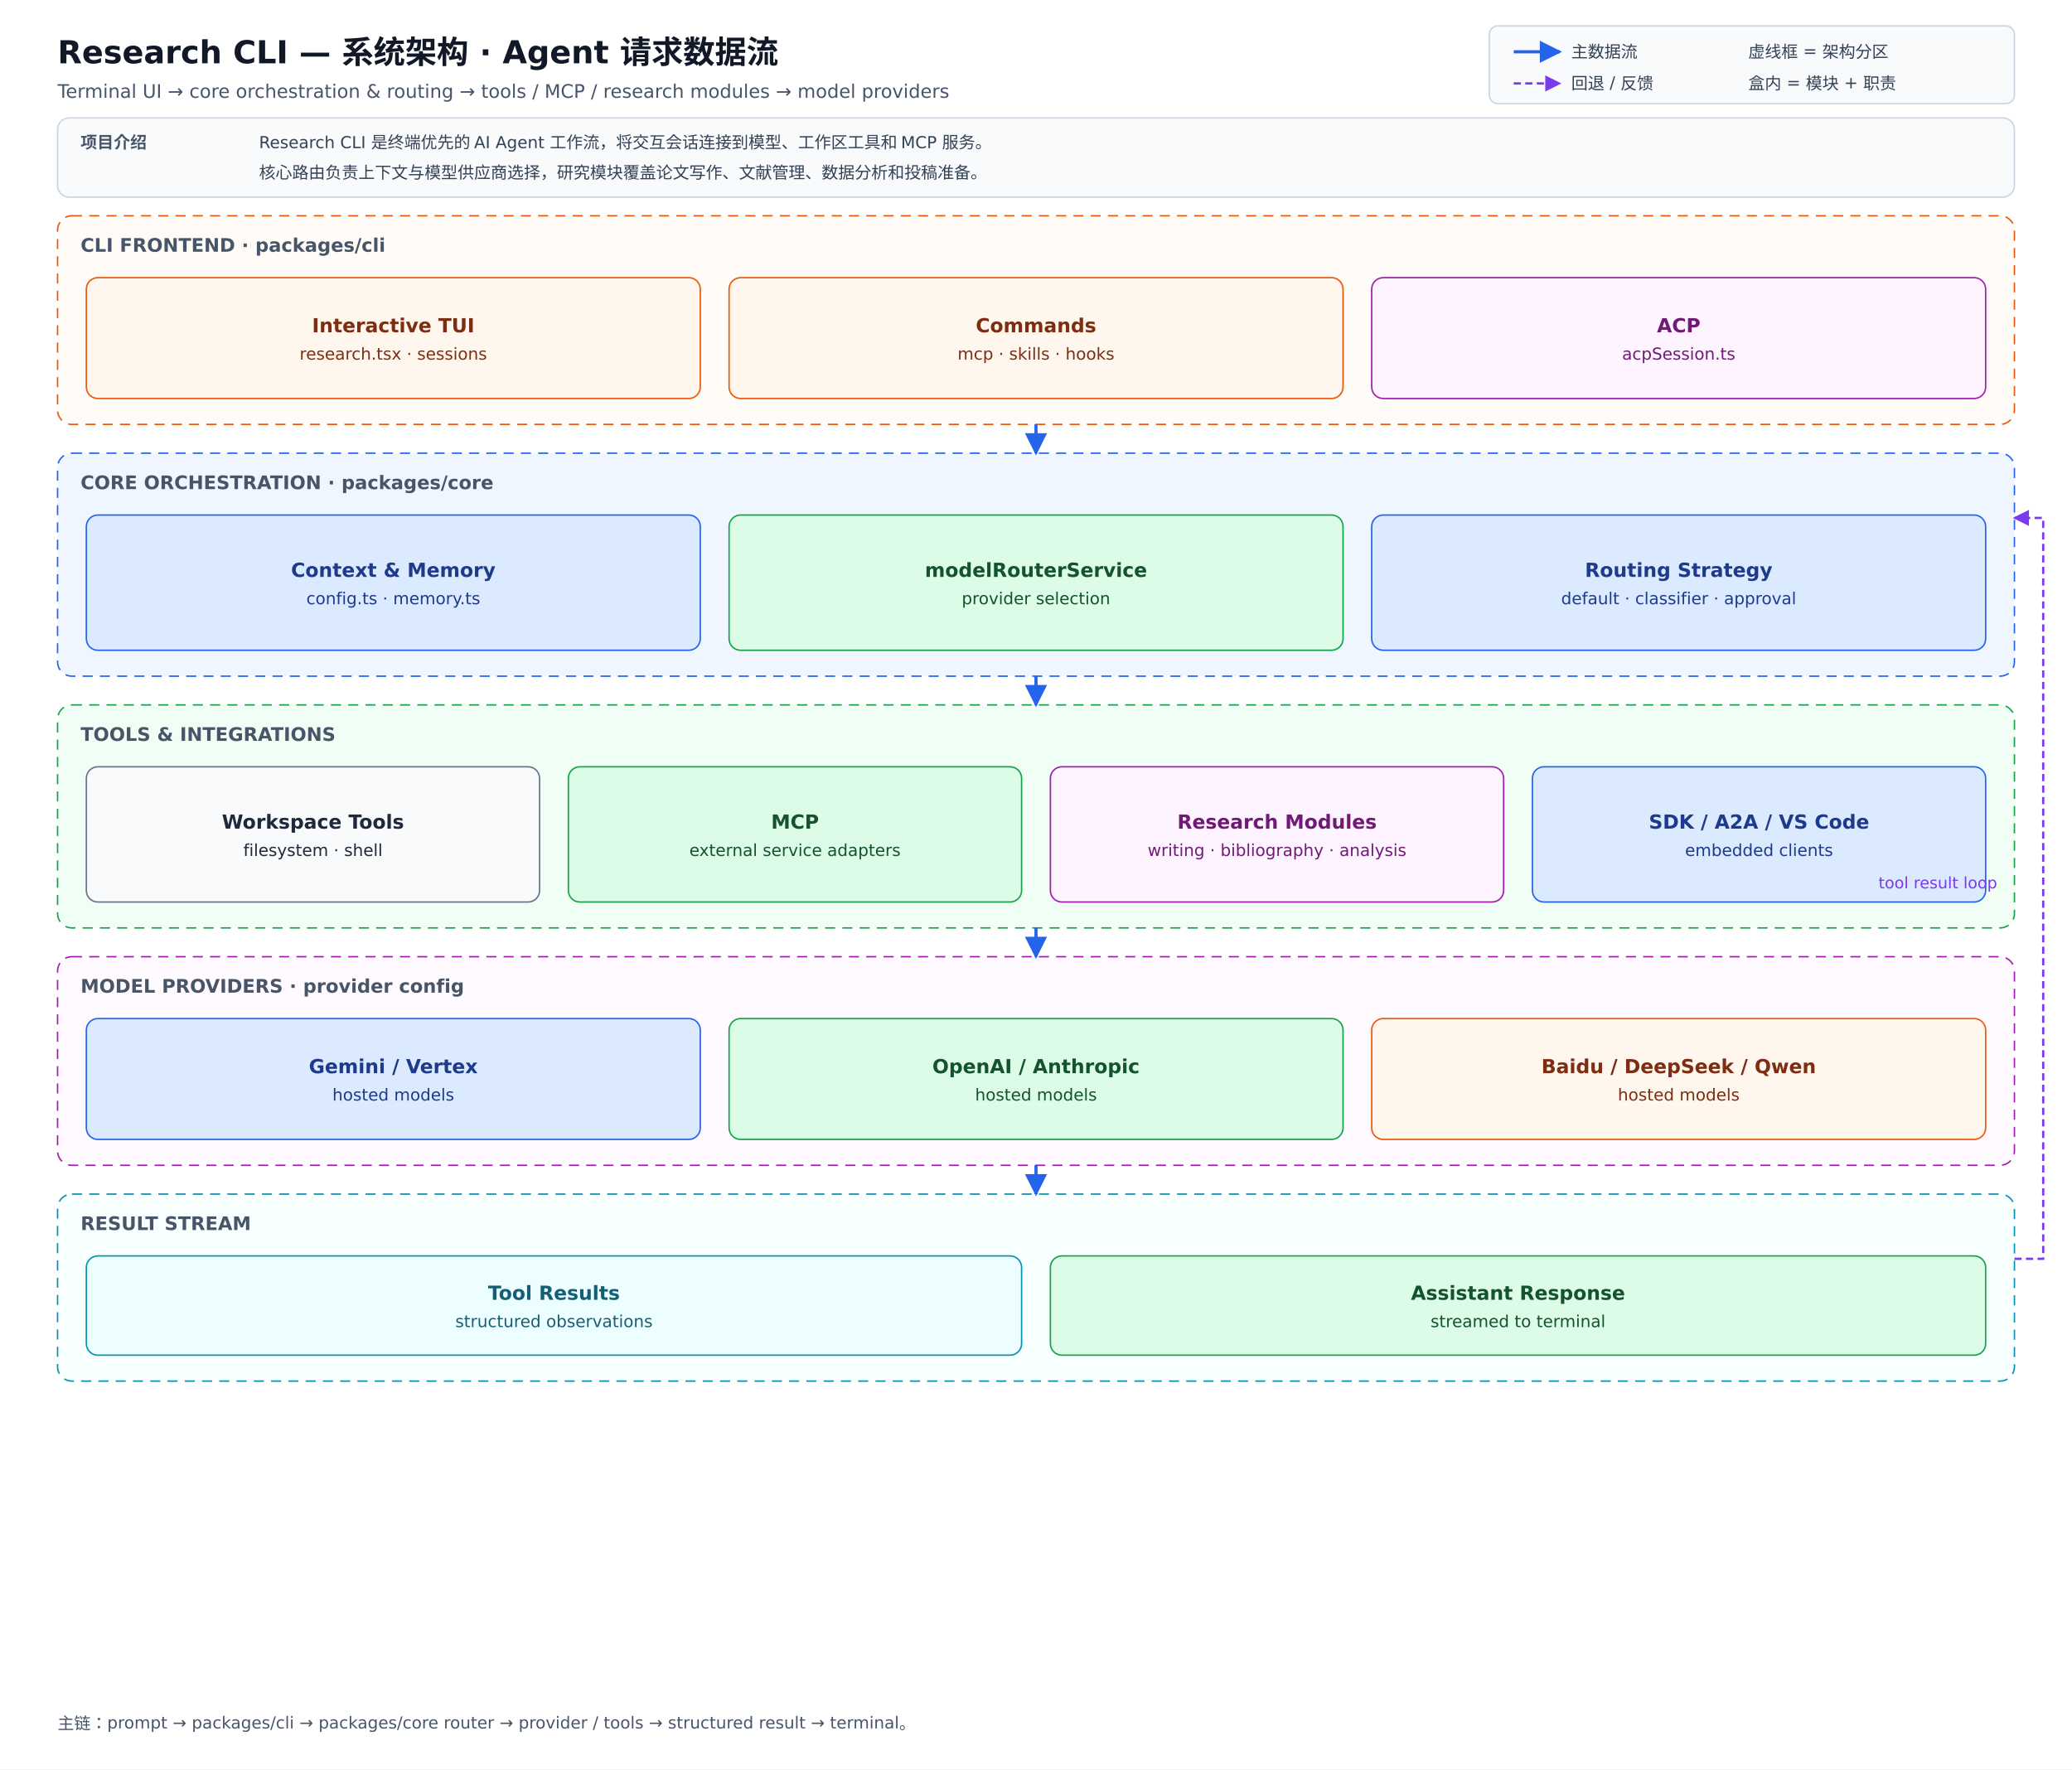
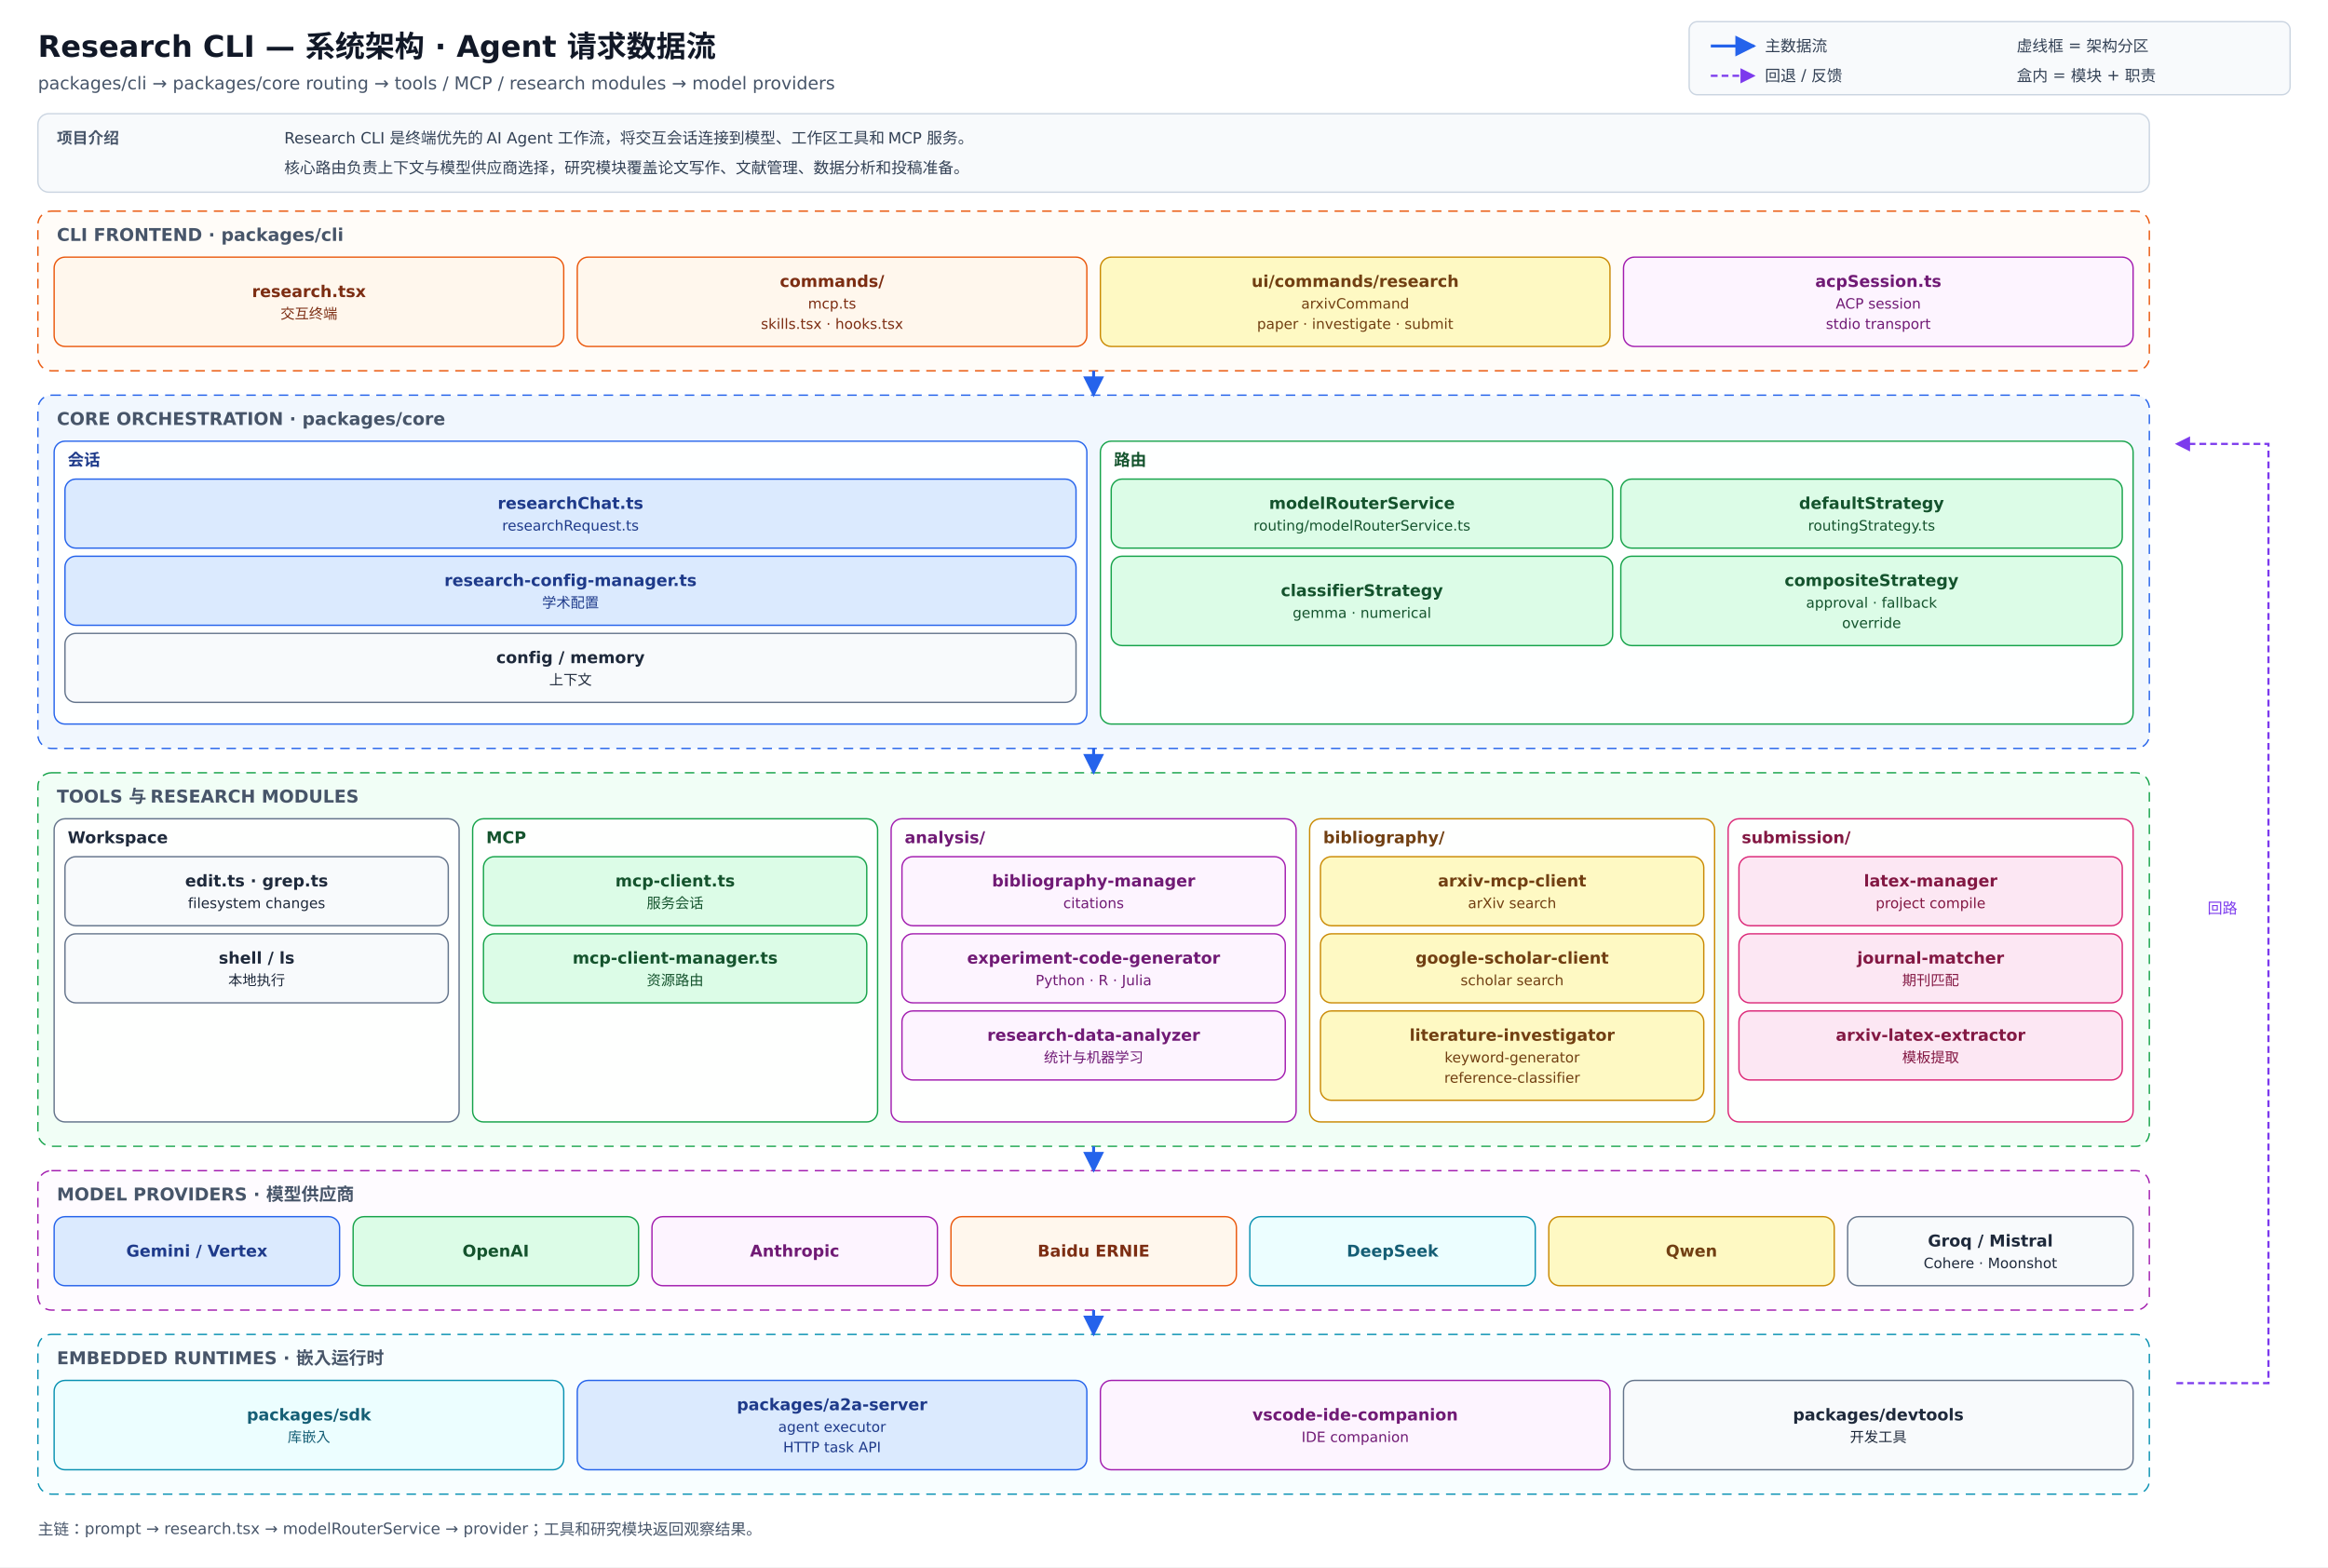
- <svg xmlns="http://www.w3.org/2000/svg" viewBox="0 0 1440 1230" font-family="WenQuanYi Micro Hei, DejaVu Sans, sans-serif">
+ <svg xmlns="http://www.w3.org/2000/svg" viewBox="0 0 1720 1158" font-family="WenQuanYi Micro Hei, DejaVu Sans, sans-serif">
  <defs>
    <marker id="arr" viewBox="0 0 10 10" refX="9" refY="5" markerWidth="7" markerHeight="7" orient="auto">
      <path d="M0,0 L10,5 L0,10 z" fill="#2563eb" />
    </marker>
    <marker id="arrP" viewBox="0 0 10 10" refX="9" refY="5" markerWidth="7" markerHeight="7" orient="auto">
      <path d="M0,0 L10,5 L0,10 z" fill="#7c3aed" />
    </marker>
  </defs>
-   <rect x="0" y="0" width="1440" height="1230" fill="#ffffff" />
-   <text x="40" y="44" font-size="22" fill="#111827" font-weight="700" text-anchor="start">Research CLI — 系统架构 · Agent 请求数据流</text>
-   <text x="40" y="68" font-size="13" fill="#475569" font-weight="400" text-anchor="start">Terminal UI → core orchestration &amp; routing → tools / MCP / research modules → model providers</text>
-   <rect x="1035" y="18" width="365" height="54" rx="6" fill="#f8fafc" stroke="#cbd5e1" />
-   <line x1="1052" y1="36" x2="1084" y2="36" stroke="#2563eb" stroke-width="2.2" marker-end="url(#arr)" />
-   <text x="1092" y="40" font-size="11.5" fill="#334155" font-weight="400" text-anchor="start">主数据流</text>
-   <line x1="1052" y1="58" x2="1084" y2="58" stroke="#7c3aed" stroke-width="1.6" stroke-dasharray="5,3" marker-end="url(#arrP)" />
-   <text x="1092" y="62" font-size="11.5" fill="#334155" font-weight="400" text-anchor="start">回退 / 反馈</text>
-   <text x="1215" y="40" font-size="11.5" fill="#334155" font-weight="400" text-anchor="start">虚线框 = 架构分区</text>
-   <text x="1215" y="62" font-size="11.5" fill="#334155" font-weight="400" text-anchor="start">盒内 = 模块 + 职责</text>
-   <rect x="40" y="82" width="1360" height="55" rx="8" fill="#f8fafc" stroke="#cbd5e1" />
-   <text x="56" y="103" font-size="11.5" fill="#475569" font-weight="700" text-anchor="start">项目介绍</text>
-   <text x="180" y="103" font-size="11.5" fill="#334155" font-weight="400" text-anchor="start">Research CLI 是终端优先的 AI Agent 工作流，将交互会话连接到模型、工作区工具和 MCP 服务。</text>
-   <text x="180" y="124" font-size="11.5" fill="#334155" font-weight="400" text-anchor="start">核心路由负责上下文与模型供应商选择，研究模块覆盖论文写作、文献管理、数据分析和投稿准备。</text>
-   <rect x="40" y="150" width="1360" height="145" rx="10" fill="#fff7ed" fill-opacity="0.42" stroke="#ea580c" stroke-dasharray="7,5" />
-   <text x="56" y="175" font-size="13" fill="#475569" font-weight="700" text-anchor="start">CLI FRONTEND · packages/cli</text>
-   <rect x="60.0" y="193" width="426.7" height="84" rx="8" fill="#fff7ed" stroke="#ea580c" />
-   <text x="273.333" y="231.0" font-size="13.5" fill="#7c2d12" font-weight="700" text-anchor="middle">Interactive TUI</text>
-   <text x="273.333" y="250.0" font-size="11.5" fill="#7c2d12" font-weight="400" text-anchor="middle">research.tsx · sessions</text>
-   <rect x="506.7" y="193" width="426.7" height="84" rx="8" fill="#fff7ed" stroke="#ea580c" />
-   <text x="720.0" y="231.0" font-size="13.5" fill="#7c2d12" font-weight="700" text-anchor="middle">Commands</text>
-   <text x="720.0" y="250.0" font-size="11.5" fill="#7c2d12" font-weight="400" text-anchor="middle">mcp · skills · hooks</text>
-   <rect x="953.3" y="193" width="426.7" height="84" rx="8" fill="#fdf4ff" stroke="#a21caf" />
-   <text x="1166.667" y="231.0" font-size="13.5" fill="#701a75" font-weight="700" text-anchor="middle">ACP</text>
-   <text x="1166.667" y="250.0" font-size="11.5" fill="#701a75" font-weight="400" text-anchor="middle">acpSession.ts</text>
-   <rect x="40" y="315" width="1360" height="155" rx="10" fill="#dbeafe" fill-opacity="0.42" stroke="#2563eb" stroke-dasharray="7,5" />
-   <text x="56" y="340" font-size="13" fill="#475569" font-weight="700" text-anchor="start">CORE ORCHESTRATION · packages/core</text>
-   <rect x="60.0" y="358" width="426.7" height="94" rx="8" fill="#dbeafe" stroke="#2563eb" />
-   <text x="273.333" y="401.0" font-size="13.5" fill="#1e3a8a" font-weight="700" text-anchor="middle">Context &amp; Memory</text>
-   <text x="273.333" y="420.0" font-size="11.5" fill="#1e3a8a" font-weight="400" text-anchor="middle">config.ts · memory.ts</text>
-   <rect x="506.7" y="358" width="426.7" height="94" rx="8" fill="#dcfce7" stroke="#16a34a" />
-   <text x="720.0" y="401.0" font-size="13.5" fill="#14532d" font-weight="700" text-anchor="middle">modelRouterService</text>
-   <text x="720.0" y="420.0" font-size="11.5" fill="#14532d" font-weight="400" text-anchor="middle">provider selection</text>
-   <rect x="953.3" y="358" width="426.7" height="94" rx="8" fill="#dbeafe" stroke="#2563eb" />
-   <text x="1166.667" y="401.0" font-size="13.5" fill="#1e3a8a" font-weight="700" text-anchor="middle">Routing Strategy</text>
-   <text x="1166.667" y="420.0" font-size="11.5" fill="#1e3a8a" font-weight="400" text-anchor="middle">default · classifier · approval</text>
-   <rect x="40" y="490" width="1360" height="155" rx="10" fill="#dcfce7" fill-opacity="0.42" stroke="#16a34a" stroke-dasharray="7,5" />
-   <text x="56" y="515" font-size="13" fill="#475569" font-weight="700" text-anchor="start">TOOLS &amp; INTEGRATIONS</text>
-   <rect x="60.0" y="533" width="315.0" height="94" rx="8" fill="#f8fafc" stroke="#64748b" />
-   <text x="217.5" y="576.0" font-size="13.5" fill="#1e293b" font-weight="700" text-anchor="middle">Workspace Tools</text>
-   <text x="217.5" y="595.0" font-size="11.5" fill="#1e293b" font-weight="400" text-anchor="middle">filesystem · shell</text>
-   <rect x="395.0" y="533" width="315.0" height="94" rx="8" fill="#dcfce7" stroke="#16a34a" />
-   <text x="552.5" y="576.0" font-size="13.5" fill="#14532d" font-weight="700" text-anchor="middle">MCP</text>
-   <text x="552.5" y="595.0" font-size="11.5" fill="#14532d" font-weight="400" text-anchor="middle">external service adapters</text>
-   <rect x="730.0" y="533" width="315.0" height="94" rx="8" fill="#fdf4ff" stroke="#a21caf" />
-   <text x="887.5" y="576.0" font-size="13.5" fill="#701a75" font-weight="700" text-anchor="middle">Research Modules</text>
-   <text x="887.5" y="595.0" font-size="11.5" fill="#701a75" font-weight="400" text-anchor="middle">writing · bibliography · analysis</text>
-   <rect x="1065.0" y="533" width="315.0" height="94" rx="8" fill="#dbeafe" stroke="#2563eb" />
-   <text x="1222.5" y="576.0" font-size="13.5" fill="#1e3a8a" font-weight="700" text-anchor="middle">SDK / A2A / VS Code</text>
-   <text x="1222.5" y="595.0" font-size="11.5" fill="#1e3a8a" font-weight="400" text-anchor="middle">embedded clients</text>
-   <rect x="40" y="665" width="1360" height="145" rx="10" fill="#fdf4ff" fill-opacity="0.42" stroke="#a21caf" stroke-dasharray="7,5" />
-   <text x="56" y="690" font-size="13" fill="#475569" font-weight="700" text-anchor="start">MODEL PROVIDERS · provider config</text>
-   <rect x="60.0" y="708" width="426.7" height="84" rx="8" fill="#dbeafe" stroke="#2563eb" />
-   <text x="273.333" y="746.0" font-size="13.5" fill="#1e3a8a" font-weight="700" text-anchor="middle">Gemini / Vertex</text>
-   <text x="273.333" y="765.0" font-size="11.5" fill="#1e3a8a" font-weight="400" text-anchor="middle">hosted models</text>
-   <rect x="506.7" y="708" width="426.7" height="84" rx="8" fill="#dcfce7" stroke="#16a34a" />
-   <text x="720.0" y="746.0" font-size="13.5" fill="#14532d" font-weight="700" text-anchor="middle">OpenAI / Anthropic</text>
-   <text x="720.0" y="765.0" font-size="11.5" fill="#14532d" font-weight="400" text-anchor="middle">hosted models</text>
-   <rect x="953.3" y="708" width="426.7" height="84" rx="8" fill="#fff7ed" stroke="#ea580c" />
-   <text x="1166.667" y="746.0" font-size="13.5" fill="#7c2d12" font-weight="700" text-anchor="middle">Baidu / DeepSeek / Qwen</text>
-   <text x="1166.667" y="765.0" font-size="11.5" fill="#7c2d12" font-weight="400" text-anchor="middle">hosted models</text>
-   <rect x="40" y="830" width="1360" height="130" rx="10" fill="#ecfeff" fill-opacity="0.42" stroke="#0891b2" stroke-dasharray="7,5" />
-   <text x="56" y="855" font-size="13" fill="#475569" font-weight="700" text-anchor="start">RESULT STREAM</text>
-   <rect x="60.0" y="873" width="650.0" height="69" rx="8" fill="#ecfeff" stroke="#0891b2" />
-   <text x="385.0" y="903.5" font-size="13.5" fill="#155e75" font-weight="700" text-anchor="middle">Tool Results</text>
-   <text x="385.0" y="922.5" font-size="11.5" fill="#155e75" font-weight="400" text-anchor="middle">structured observations</text>
-   <rect x="730.0" y="873" width="650.0" height="69" rx="8" fill="#dcfce7" stroke="#16a34a" />
-   <text x="1055.0" y="903.5" font-size="13.5" fill="#14532d" font-weight="700" text-anchor="middle">Assistant Response</text>
-   <text x="1055.0" y="922.5" font-size="11.5" fill="#14532d" font-weight="400" text-anchor="middle">streamed to terminal</text>
-   <line x1="720" y1="295" x2="720" y2="315" stroke="#2563eb" stroke-width="2.2" marker-end="url(#arr)" />
-   <line x1="720" y1="470" x2="720" y2="490" stroke="#2563eb" stroke-width="2.2" marker-end="url(#arr)" />
-   <line x1="720" y1="645" x2="720" y2="665" stroke="#2563eb" stroke-width="2.2" marker-end="url(#arr)" />
-   <line x1="720" y1="810" x2="720" y2="830" stroke="#2563eb" stroke-width="2.2" marker-end="url(#arr)" />
-   <path d="M 1400,875 L 1420,875 L 1420,360 L 1400,360" fill="none" stroke="#7c3aed" stroke-width="1.6" stroke-dasharray="5,3" marker-end="url(#arrP)" />
-   <text x="1388" y="617.5" font-size="11" fill="#7c3aed" font-weight="400" text-anchor="end">tool result loop</text>
-   <text x="40" y="1202" font-size="11.5" fill="#475569" font-weight="400" text-anchor="start">主链：prompt → packages/cli → packages/core router → provider / tools → structured result → terminal。</text>
+   <rect x="0" y="0" width="1720" height="1158" fill="#ffffff" />
+   <text x="28" y="42" font-size="22" fill="#111827" font-weight="700" text-anchor="start">Research CLI — 系统架构 · Agent 请求数据流</text>
+   <text x="28" y="66" font-size="13" fill="#475569" font-weight="400" text-anchor="start">packages/cli → packages/core routing → tools / MCP / research modules → model providers</text>
+   <rect x="1248" y="16" width="444" height="54" rx="6" fill="#f8fafc" stroke="#cbd5e1" />
+   <line x1="1264" y1="34" x2="1296" y2="34" stroke="#2563eb" stroke-width="2.2" marker-end="url(#arr)" />
+   <text x="1304" y="38" font-size="11.5" fill="#334155" font-weight="400" text-anchor="start">主数据流</text>
+   <line x1="1264" y1="56" x2="1296" y2="56" stroke="#7c3aed" stroke-width="1.6" stroke-dasharray="5,3" marker-end="url(#arrP)" />
+   <text x="1304" y="60" font-size="11.5" fill="#334155" font-weight="400" text-anchor="start">回退 / 反馈</text>
+   <text x="1490" y="38" font-size="11.5" fill="#334155" font-weight="400" text-anchor="start">虚线框 = 架构分区</text>
+   <text x="1490" y="60" font-size="11.5" fill="#334155" font-weight="400" text-anchor="start">盒内 = 模块 + 职责</text>
+   <rect x="28" y="84" width="1560" height="58" rx="8" fill="#f8fafc" stroke="#cbd5e1" />
+   <text x="42" y="106" font-size="11.5" fill="#475569" font-weight="700" text-anchor="start">项目介绍</text>
+   <text x="210" y="106" font-size="11.5" fill="#334155" font-weight="400" text-anchor="start">Research CLI 是终端优先的 AI Agent 工作流，将交互会话连接到模型、工作区工具和 MCP 服务。</text>
+   <text x="210" y="128" font-size="11.5" fill="#334155" font-weight="400" text-anchor="start">核心路由负责上下文与模型供应商选择，研究模块覆盖论文写作、文献管理、数据分析和投稿准备。</text>
+   <rect x="28" y="156" width="1560" height="118" rx="10" fill="#fff7ed" fill-opacity="0.38" stroke="#ea580c" stroke-dasharray="7,5" />
+   <text x="42" y="178" font-size="13" fill="#475569" font-weight="700" text-anchor="start">CLI FRONTEND · packages/cli</text>
+   <rect x="40.0" y="190.0" width="376.5" height="66.0" rx="8" fill="#fff7ed" stroke="#ea580c" />
+   <text x="228.25" y="219.5" font-size="12" fill="#7c2d12" font-weight="700" text-anchor="middle">research.tsx</text>
+   <text x="228.25" y="235.5" font-size="10.5" fill="#7c2d12" font-weight="400" text-anchor="middle">交互终端</text>
+   <rect x="426.5" y="190.0" width="376.5" height="66.0" rx="8" fill="#fff7ed" stroke="#ea580c" />
+   <text x="614.75" y="212.0" font-size="12" fill="#7c2d12" font-weight="700" text-anchor="middle">commands/</text>
+   <text x="614.75" y="228.0" font-size="10.5" fill="#7c2d12" font-weight="400" text-anchor="middle">mcp.ts</text>
+   <text x="614.75" y="243.0" font-size="10.5" fill="#7c2d12" font-weight="400" text-anchor="middle">skills.tsx · hooks.tsx</text>
+   <rect x="813.0" y="190.0" width="376.5" height="66.0" rx="8" fill="#fef9c3" stroke="#ca8a04" />
+   <text x="1001.25" y="212.0" font-size="12" fill="#713f12" font-weight="700" text-anchor="middle">ui/commands/research</text>
+   <text x="1001.25" y="228.0" font-size="10.5" fill="#713f12" font-weight="400" text-anchor="middle">arxivCommand</text>
+   <text x="1001.25" y="243.0" font-size="10.5" fill="#713f12" font-weight="400" text-anchor="middle">paper · investigate · submit</text>
+   <rect x="1199.5" y="190.0" width="376.5" height="66.0" rx="8" fill="#fdf4ff" stroke="#a21caf" />
+   <text x="1387.75" y="212.0" font-size="12" fill="#701a75" font-weight="700" text-anchor="middle">acpSession.ts</text>
+   <text x="1387.75" y="228.0" font-size="10.5" fill="#701a75" font-weight="400" text-anchor="middle">ACP session</text>
+   <text x="1387.75" y="243.0" font-size="10.5" fill="#701a75" font-weight="400" text-anchor="middle">stdio transport</text>
+   <rect x="28" y="292" width="1560" height="261" rx="10" fill="#dbeafe" fill-opacity="0.38" stroke="#2563eb" stroke-dasharray="7,5" />
+   <text x="42" y="314" font-size="13" fill="#475569" font-weight="700" text-anchor="start">CORE ORCHESTRATION · packages/core</text>
+   <rect x="40.0" y="326.0" width="763.0" height="209.0" rx="8" fill="#ffffff" fill-opacity="0.94" stroke="#2563eb" />
+   <text x="50.0" y="344" font-size="12" fill="#1e3a8a" font-weight="700" text-anchor="start">会话</text>
+   <rect x="48.0" y="354.0" width="747.0" height="51.0" rx="8" fill="#dbeafe" stroke="#2563eb" />
+   <text x="421.5" y="376.0" font-size="12" fill="#1e3a8a" font-weight="700" text-anchor="middle">researchChat.ts</text>
+   <text x="421.5" y="392.0" font-size="10.5" fill="#1e3a8a" font-weight="400" text-anchor="middle">researchRequest.ts</text>
+   <rect x="48.0" y="411.0" width="747.0" height="51.0" rx="8" fill="#dbeafe" stroke="#2563eb" />
+   <text x="421.5" y="433.0" font-size="12" fill="#1e3a8a" font-weight="700" text-anchor="middle">research-config-manager.ts</text>
+   <text x="421.5" y="449.0" font-size="10.5" fill="#1e3a8a" font-weight="400" text-anchor="middle">学术配置</text>
+   <rect x="48.0" y="468.0" width="747.0" height="51.0" rx="8" fill="#f8fafc" stroke="#64748b" />
+   <text x="421.5" y="490.0" font-size="12" fill="#1e293b" font-weight="700" text-anchor="middle">config / memory</text>
+   <text x="421.5" y="506.0" font-size="10.5" fill="#1e293b" font-weight="400" text-anchor="middle">上下文</text>
+   <rect x="813.0" y="326.0" width="763.0" height="209.0" rx="8" fill="#ffffff" fill-opacity="0.94" stroke="#16a34a" />
+   <text x="823.0" y="344" font-size="12" fill="#14532d" font-weight="700" text-anchor="start">路由</text>
+   <rect x="821.0" y="354.0" width="370.5" height="51.0" rx="8" fill="#dcfce7" stroke="#16a34a" />
+   <text x="1006.25" y="376.0" font-size="12" fill="#14532d" font-weight="700" text-anchor="middle">modelRouterService</text>
+   <text x="1006.25" y="392.0" font-size="10.5" fill="#14532d" font-weight="400" text-anchor="middle">routing/modelRouterService.ts</text>
+   <rect x="1197.5" y="354.0" width="370.5" height="51.0" rx="8" fill="#dcfce7" stroke="#16a34a" />
+   <text x="1382.75" y="376.0" font-size="12" fill="#14532d" font-weight="700" text-anchor="middle">defaultStrategy</text>
+   <text x="1382.75" y="392.0" font-size="10.5" fill="#14532d" font-weight="400" text-anchor="middle">routingStrategy.ts</text>
+   <rect x="821.0" y="411.0" width="370.5" height="66.0" rx="8" fill="#dcfce7" stroke="#16a34a" />
+   <text x="1006.25" y="440.5" font-size="12" fill="#14532d" font-weight="700" text-anchor="middle">classifierStrategy</text>
+   <text x="1006.25" y="456.5" font-size="10.5" fill="#14532d" font-weight="400" text-anchor="middle">gemma · numerical</text>
+   <rect x="1197.5" y="411.0" width="370.5" height="66.0" rx="8" fill="#dcfce7" stroke="#16a34a" />
+   <text x="1382.75" y="433.0" font-size="12" fill="#14532d" font-weight="700" text-anchor="middle">compositeStrategy</text>
+   <text x="1382.75" y="449.0" font-size="10.5" fill="#14532d" font-weight="400" text-anchor="middle">approval · fallback</text>
+   <text x="1382.75" y="464.0" font-size="10.5" fill="#14532d" font-weight="400" text-anchor="middle">override</text>
+   <rect x="28" y="571" width="1560" height="276" rx="10" fill="#dcfce7" fill-opacity="0.38" stroke="#16a34a" stroke-dasharray="7,5" />
+   <text x="42" y="593" font-size="13" fill="#475569" font-weight="700" text-anchor="start">TOOLS 与 RESEARCH MODULES</text>
+   <rect x="40.0" y="605.0" width="299.2" height="224.0" rx="8" fill="#ffffff" fill-opacity="0.94" stroke="#64748b" />
+   <text x="50.0" y="623" font-size="12" fill="#1e293b" font-weight="700" text-anchor="start">Workspace</text>
+   <rect x="48.0" y="633.0" width="283.2" height="51.0" rx="8" fill="#f8fafc" stroke="#64748b" />
+   <text x="189.6" y="655.0" font-size="12" fill="#1e293b" font-weight="700" text-anchor="middle">edit.ts · grep.ts</text>
+   <text x="189.6" y="671.0" font-size="10.5" fill="#1e293b" font-weight="400" text-anchor="middle">filesystem changes</text>
+   <rect x="48.0" y="690.0" width="283.2" height="51.0" rx="8" fill="#f8fafc" stroke="#64748b" />
+   <text x="189.6" y="712.0" font-size="12" fill="#1e293b" font-weight="700" text-anchor="middle">shell / ls</text>
+   <text x="189.6" y="728.0" font-size="10.5" fill="#1e293b" font-weight="400" text-anchor="middle">本地执行</text>
+   <rect x="349.2" y="605.0" width="299.2" height="224.0" rx="8" fill="#ffffff" fill-opacity="0.94" stroke="#16a34a" />
+   <text x="359.2" y="623" font-size="12" fill="#14532d" font-weight="700" text-anchor="start">MCP</text>
+   <rect x="357.2" y="633.0" width="283.2" height="51.0" rx="8" fill="#dcfce7" stroke="#16a34a" />
+   <text x="498.8" y="655.0" font-size="12" fill="#14532d" font-weight="700" text-anchor="middle">mcp-client.ts</text>
+   <text x="498.8" y="671.0" font-size="10.5" fill="#14532d" font-weight="400" text-anchor="middle">服务会话</text>
+   <rect x="357.2" y="690.0" width="283.2" height="51.0" rx="8" fill="#dcfce7" stroke="#16a34a" />
+   <text x="498.8" y="712.0" font-size="12" fill="#14532d" font-weight="700" text-anchor="middle">mcp-client-manager.ts</text>
+   <text x="498.8" y="728.0" font-size="10.5" fill="#14532d" font-weight="400" text-anchor="middle">资源路由</text>
+   <rect x="658.4" y="605.0" width="299.2" height="224.0" rx="8" fill="#ffffff" fill-opacity="0.94" stroke="#a21caf" />
+   <text x="668.4" y="623" font-size="12" fill="#701a75" font-weight="700" text-anchor="start">analysis/</text>
+   <rect x="666.4" y="633.0" width="283.2" height="51.0" rx="8" fill="#fdf4ff" stroke="#a21caf" />
+   <text x="808.0" y="655.0" font-size="12" fill="#701a75" font-weight="700" text-anchor="middle">bibliography-manager</text>
+   <text x="808.0" y="671.0" font-size="10.5" fill="#701a75" font-weight="400" text-anchor="middle">citations</text>
+   <rect x="666.4" y="690.0" width="283.2" height="51.0" rx="8" fill="#fdf4ff" stroke="#a21caf" />
+   <text x="808.0" y="712.0" font-size="12" fill="#701a75" font-weight="700" text-anchor="middle">experiment-code-generator</text>
+   <text x="808.0" y="728.0" font-size="10.5" fill="#701a75" font-weight="400" text-anchor="middle">Python · R · Julia</text>
+   <rect x="666.4" y="747.0" width="283.2" height="51.0" rx="8" fill="#fdf4ff" stroke="#a21caf" />
+   <text x="808.0" y="769.0" font-size="12" fill="#701a75" font-weight="700" text-anchor="middle">research-data-analyzer</text>
+   <text x="808.0" y="785.0" font-size="10.5" fill="#701a75" font-weight="400" text-anchor="middle">统计与机器学习</text>
+   <rect x="967.6" y="605.0" width="299.2" height="224.0" rx="8" fill="#ffffff" fill-opacity="0.94" stroke="#ca8a04" />
+   <text x="977.6" y="623" font-size="12" fill="#713f12" font-weight="700" text-anchor="start">bibliography/</text>
+   <rect x="975.6" y="633.0" width="283.2" height="51.0" rx="8" fill="#fef9c3" stroke="#ca8a04" />
+   <text x="1117.2" y="655.0" font-size="12" fill="#713f12" font-weight="700" text-anchor="middle">arxiv-mcp-client</text>
+   <text x="1117.2" y="671.0" font-size="10.5" fill="#713f12" font-weight="400" text-anchor="middle">arXiv search</text>
+   <rect x="975.6" y="690.0" width="283.2" height="51.0" rx="8" fill="#fef9c3" stroke="#ca8a04" />
+   <text x="1117.2" y="712.0" font-size="12" fill="#713f12" font-weight="700" text-anchor="middle">google-scholar-client</text>
+   <text x="1117.2" y="728.0" font-size="10.5" fill="#713f12" font-weight="400" text-anchor="middle">scholar search</text>
+   <rect x="975.6" y="747.0" width="283.2" height="66.0" rx="8" fill="#fef9c3" stroke="#ca8a04" />
+   <text x="1117.2" y="769.0" font-size="12" fill="#713f12" font-weight="700" text-anchor="middle">literature-investigator</text>
+   <text x="1117.2" y="785.0" font-size="10.5" fill="#713f12" font-weight="400" text-anchor="middle">keyword-generator</text>
+   <text x="1117.2" y="800.0" font-size="10.5" fill="#713f12" font-weight="400" text-anchor="middle">reference-classifier</text>
+   <rect x="1276.8" y="605.0" width="299.2" height="224.0" rx="8" fill="#ffffff" fill-opacity="0.94" stroke="#db2777" />
+   <text x="1286.8" y="623" font-size="12" fill="#831843" font-weight="700" text-anchor="start">submission/</text>
+   <rect x="1284.8" y="633.0" width="283.2" height="51.0" rx="8" fill="#fce7f3" stroke="#db2777" />
+   <text x="1426.4" y="655.0" font-size="12" fill="#831843" font-weight="700" text-anchor="middle">latex-manager</text>
+   <text x="1426.4" y="671.0" font-size="10.5" fill="#831843" font-weight="400" text-anchor="middle">project compile</text>
+   <rect x="1284.8" y="690.0" width="283.2" height="51.0" rx="8" fill="#fce7f3" stroke="#db2777" />
+   <text x="1426.4" y="712.0" font-size="12" fill="#831843" font-weight="700" text-anchor="middle">journal-matcher</text>
+   <text x="1426.4" y="728.0" font-size="10.5" fill="#831843" font-weight="400" text-anchor="middle">期刊匹配</text>
+   <rect x="1284.8" y="747.0" width="283.2" height="51.0" rx="8" fill="#fce7f3" stroke="#db2777" />
+   <text x="1426.4" y="769.0" font-size="12" fill="#831843" font-weight="700" text-anchor="middle">arxiv-latex-extractor</text>
+   <text x="1426.4" y="785.0" font-size="10.5" fill="#831843" font-weight="400" text-anchor="middle">模板提取</text>
+   <rect x="28" y="865" width="1560" height="103" rx="10" fill="#fdf4ff" fill-opacity="0.38" stroke="#a21caf" stroke-dasharray="7,5" />
+   <text x="42" y="887" font-size="13" fill="#475569" font-weight="700" text-anchor="start">MODEL PROVIDERS · 模型供应商</text>
+   <rect x="40.0" y="899.0" width="210.9" height="51.0" rx="8" fill="#dbeafe" stroke="#2563eb" />
+   <text x="145.429" y="928.5" font-size="12" fill="#1e3a8a" font-weight="700" text-anchor="middle">Gemini / Vertex</text>
+   <rect x="260.9" y="899.0" width="210.9" height="51.0" rx="8" fill="#dcfce7" stroke="#16a34a" />
+   <text x="366.286" y="928.5" font-size="12" fill="#14532d" font-weight="700" text-anchor="middle">OpenAI</text>
+   <rect x="481.7" y="899.0" width="210.9" height="51.0" rx="8" fill="#fdf4ff" stroke="#a21caf" />
+   <text x="587.143" y="928.5" font-size="12" fill="#701a75" font-weight="700" text-anchor="middle">Anthropic</text>
+   <rect x="702.6" y="899.0" width="210.9" height="51.0" rx="8" fill="#fff7ed" stroke="#ea580c" />
+   <text x="808.0" y="928.5" font-size="12" fill="#7c2d12" font-weight="700" text-anchor="middle">Baidu ERNIE</text>
+   <rect x="923.4" y="899.0" width="210.9" height="51.0" rx="8" fill="#ecfeff" stroke="#0891b2" />
+   <text x="1028.857" y="928.5" font-size="12" fill="#155e75" font-weight="700" text-anchor="middle">DeepSeek</text>
+   <rect x="1144.3" y="899.0" width="210.9" height="51.0" rx="8" fill="#fef9c3" stroke="#ca8a04" />
+   <text x="1249.714" y="928.5" font-size="12" fill="#713f12" font-weight="700" text-anchor="middle">Qwen</text>
+   <rect x="1365.1" y="899.0" width="210.9" height="51.0" rx="8" fill="#f8fafc" stroke="#64748b" />
+   <text x="1470.571" y="921.0" font-size="12" fill="#1e293b" font-weight="700" text-anchor="middle">Groq / Mistral</text>
+   <text x="1470.571" y="937.0" font-size="10.5" fill="#1e293b" font-weight="400" text-anchor="middle">Cohere · Moonshot</text>
+   <rect x="28" y="986" width="1560" height="118" rx="10" fill="#ecfeff" fill-opacity="0.38" stroke="#0891b2" stroke-dasharray="7,5" />
+   <text x="42" y="1008" font-size="13" fill="#475569" font-weight="700" text-anchor="start">EMBEDDED RUNTIMES · 嵌入运行时</text>
+   <rect x="40.0" y="1020.0" width="376.5" height="66.0" rx="8" fill="#ecfeff" stroke="#0891b2" />
+   <text x="228.25" y="1049.5" font-size="12" fill="#155e75" font-weight="700" text-anchor="middle">packages/sdk</text>
+   <text x="228.25" y="1065.5" font-size="10.5" fill="#155e75" font-weight="400" text-anchor="middle">库嵌入</text>
+   <rect x="426.5" y="1020.0" width="376.5" height="66.0" rx="8" fill="#dbeafe" stroke="#2563eb" />
+   <text x="614.75" y="1042.0" font-size="12" fill="#1e3a8a" font-weight="700" text-anchor="middle">packages/a2a-server</text>
+   <text x="614.75" y="1058.0" font-size="10.5" fill="#1e3a8a" font-weight="400" text-anchor="middle">agent executor</text>
+   <text x="614.75" y="1073.0" font-size="10.5" fill="#1e3a8a" font-weight="400" text-anchor="middle">HTTP task API</text>
+   <rect x="813.0" y="1020.0" width="376.5" height="66.0" rx="8" fill="#fdf4ff" stroke="#a21caf" />
+   <text x="1001.25" y="1049.5" font-size="12" fill="#701a75" font-weight="700" text-anchor="middle">vscode-ide-companion</text>
+   <text x="1001.25" y="1065.5" font-size="10.5" fill="#701a75" font-weight="400" text-anchor="middle">IDE companion</text>
+   <rect x="1199.5" y="1020.0" width="376.5" height="66.0" rx="8" fill="#f8fafc" stroke="#64748b" />
+   <text x="1387.75" y="1049.5" font-size="12" fill="#1e293b" font-weight="700" text-anchor="middle">packages/devtools</text>
+   <text x="1387.75" y="1065.5" font-size="10.5" fill="#1e293b" font-weight="400" text-anchor="middle">开发工具</text>
+   <line x1="808.0" y1="274" x2="808.0" y2="292" stroke="#2563eb" stroke-width="2.2" marker-end="url(#arr)" />
+   <line x1="808.0" y1="553" x2="808.0" y2="571" stroke="#2563eb" stroke-width="2.2" marker-end="url(#arr)" />
+   <line x1="808.0" y1="847" x2="808.0" y2="865" stroke="#2563eb" stroke-width="2.2" marker-end="url(#arr)" />
+   <line x1="808.0" y1="968" x2="808.0" y2="986" stroke="#2563eb" stroke-width="2.2" marker-end="url(#arr)" />
+   <path d="M 1608,1022 L 1676,1022 L 1676,328 L 1608,328" fill="none" stroke="#7c3aed" stroke-width="1.6" stroke-dasharray="5,3" marker-end="url(#arrP)" />
+   <text x="1642" y="675.0" font-size="11" fill="#7c3aed" font-weight="400" text-anchor="middle">回路</text>
+   <text x="28" y="1134" font-size="11.5" fill="#475569" font-weight="400" text-anchor="start">主链：prompt → research.tsx → modelRouterService → provider；工具和研究模块返回观察结果。</text>
</svg>
